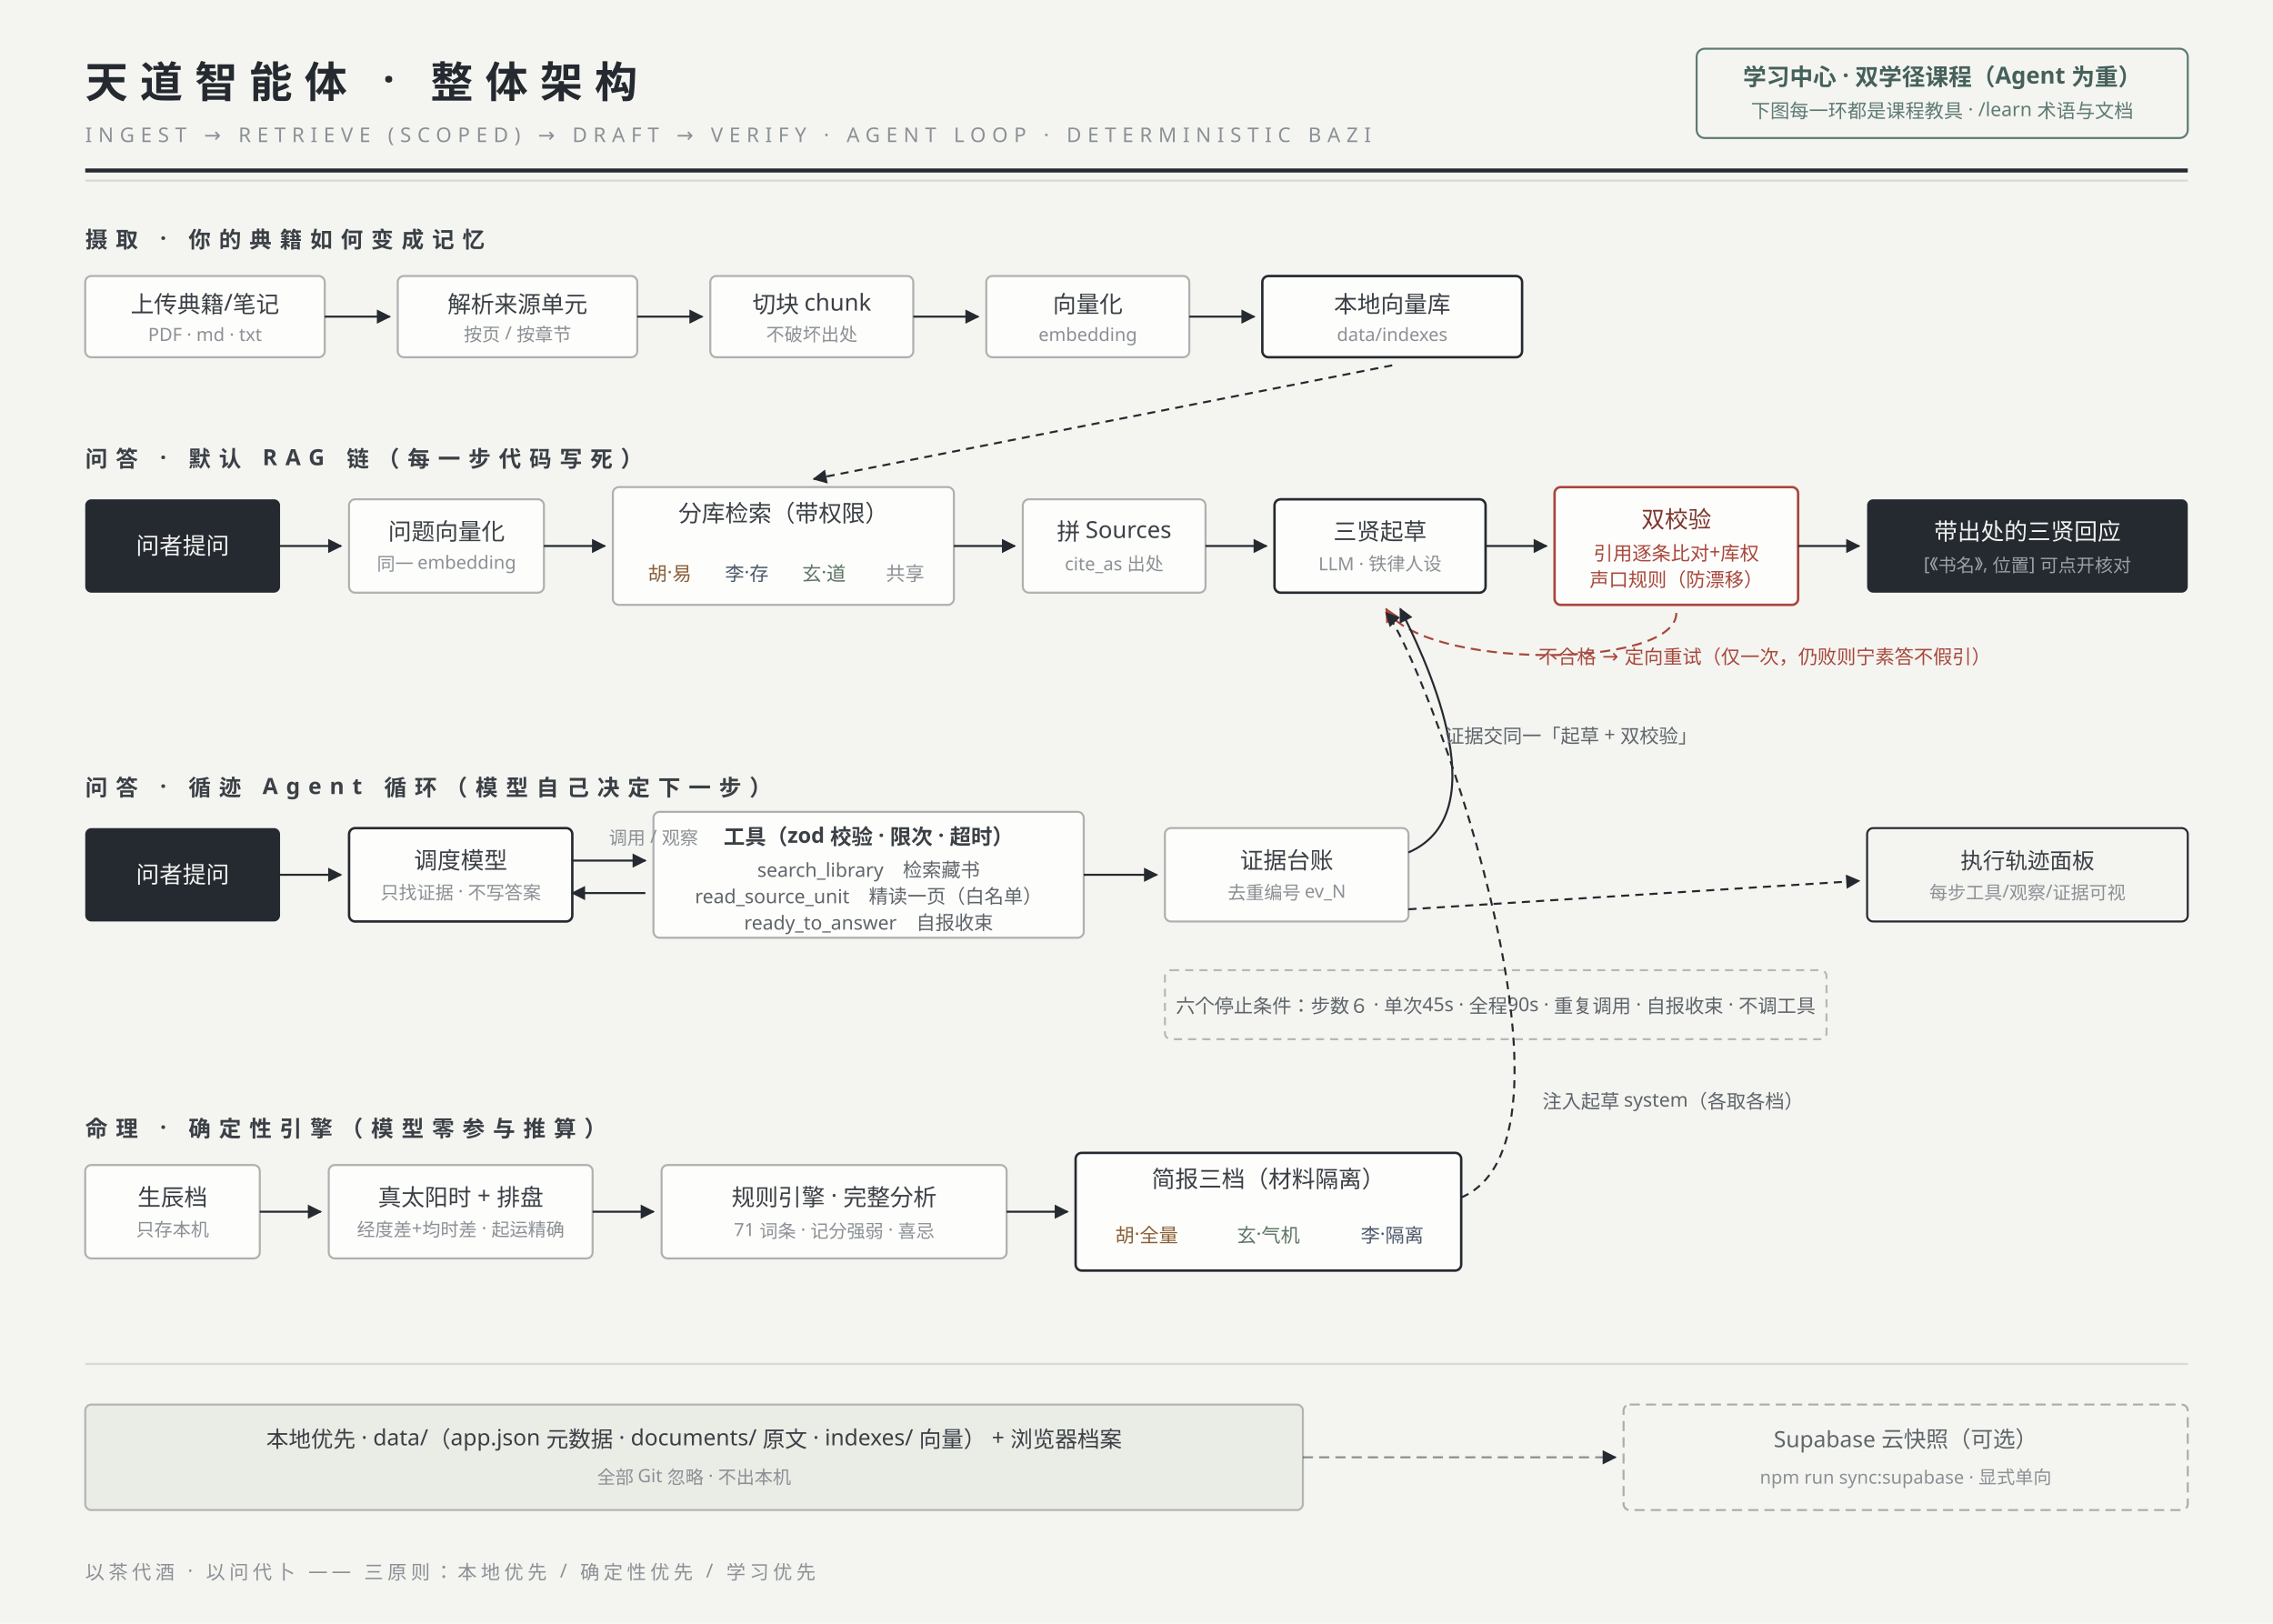
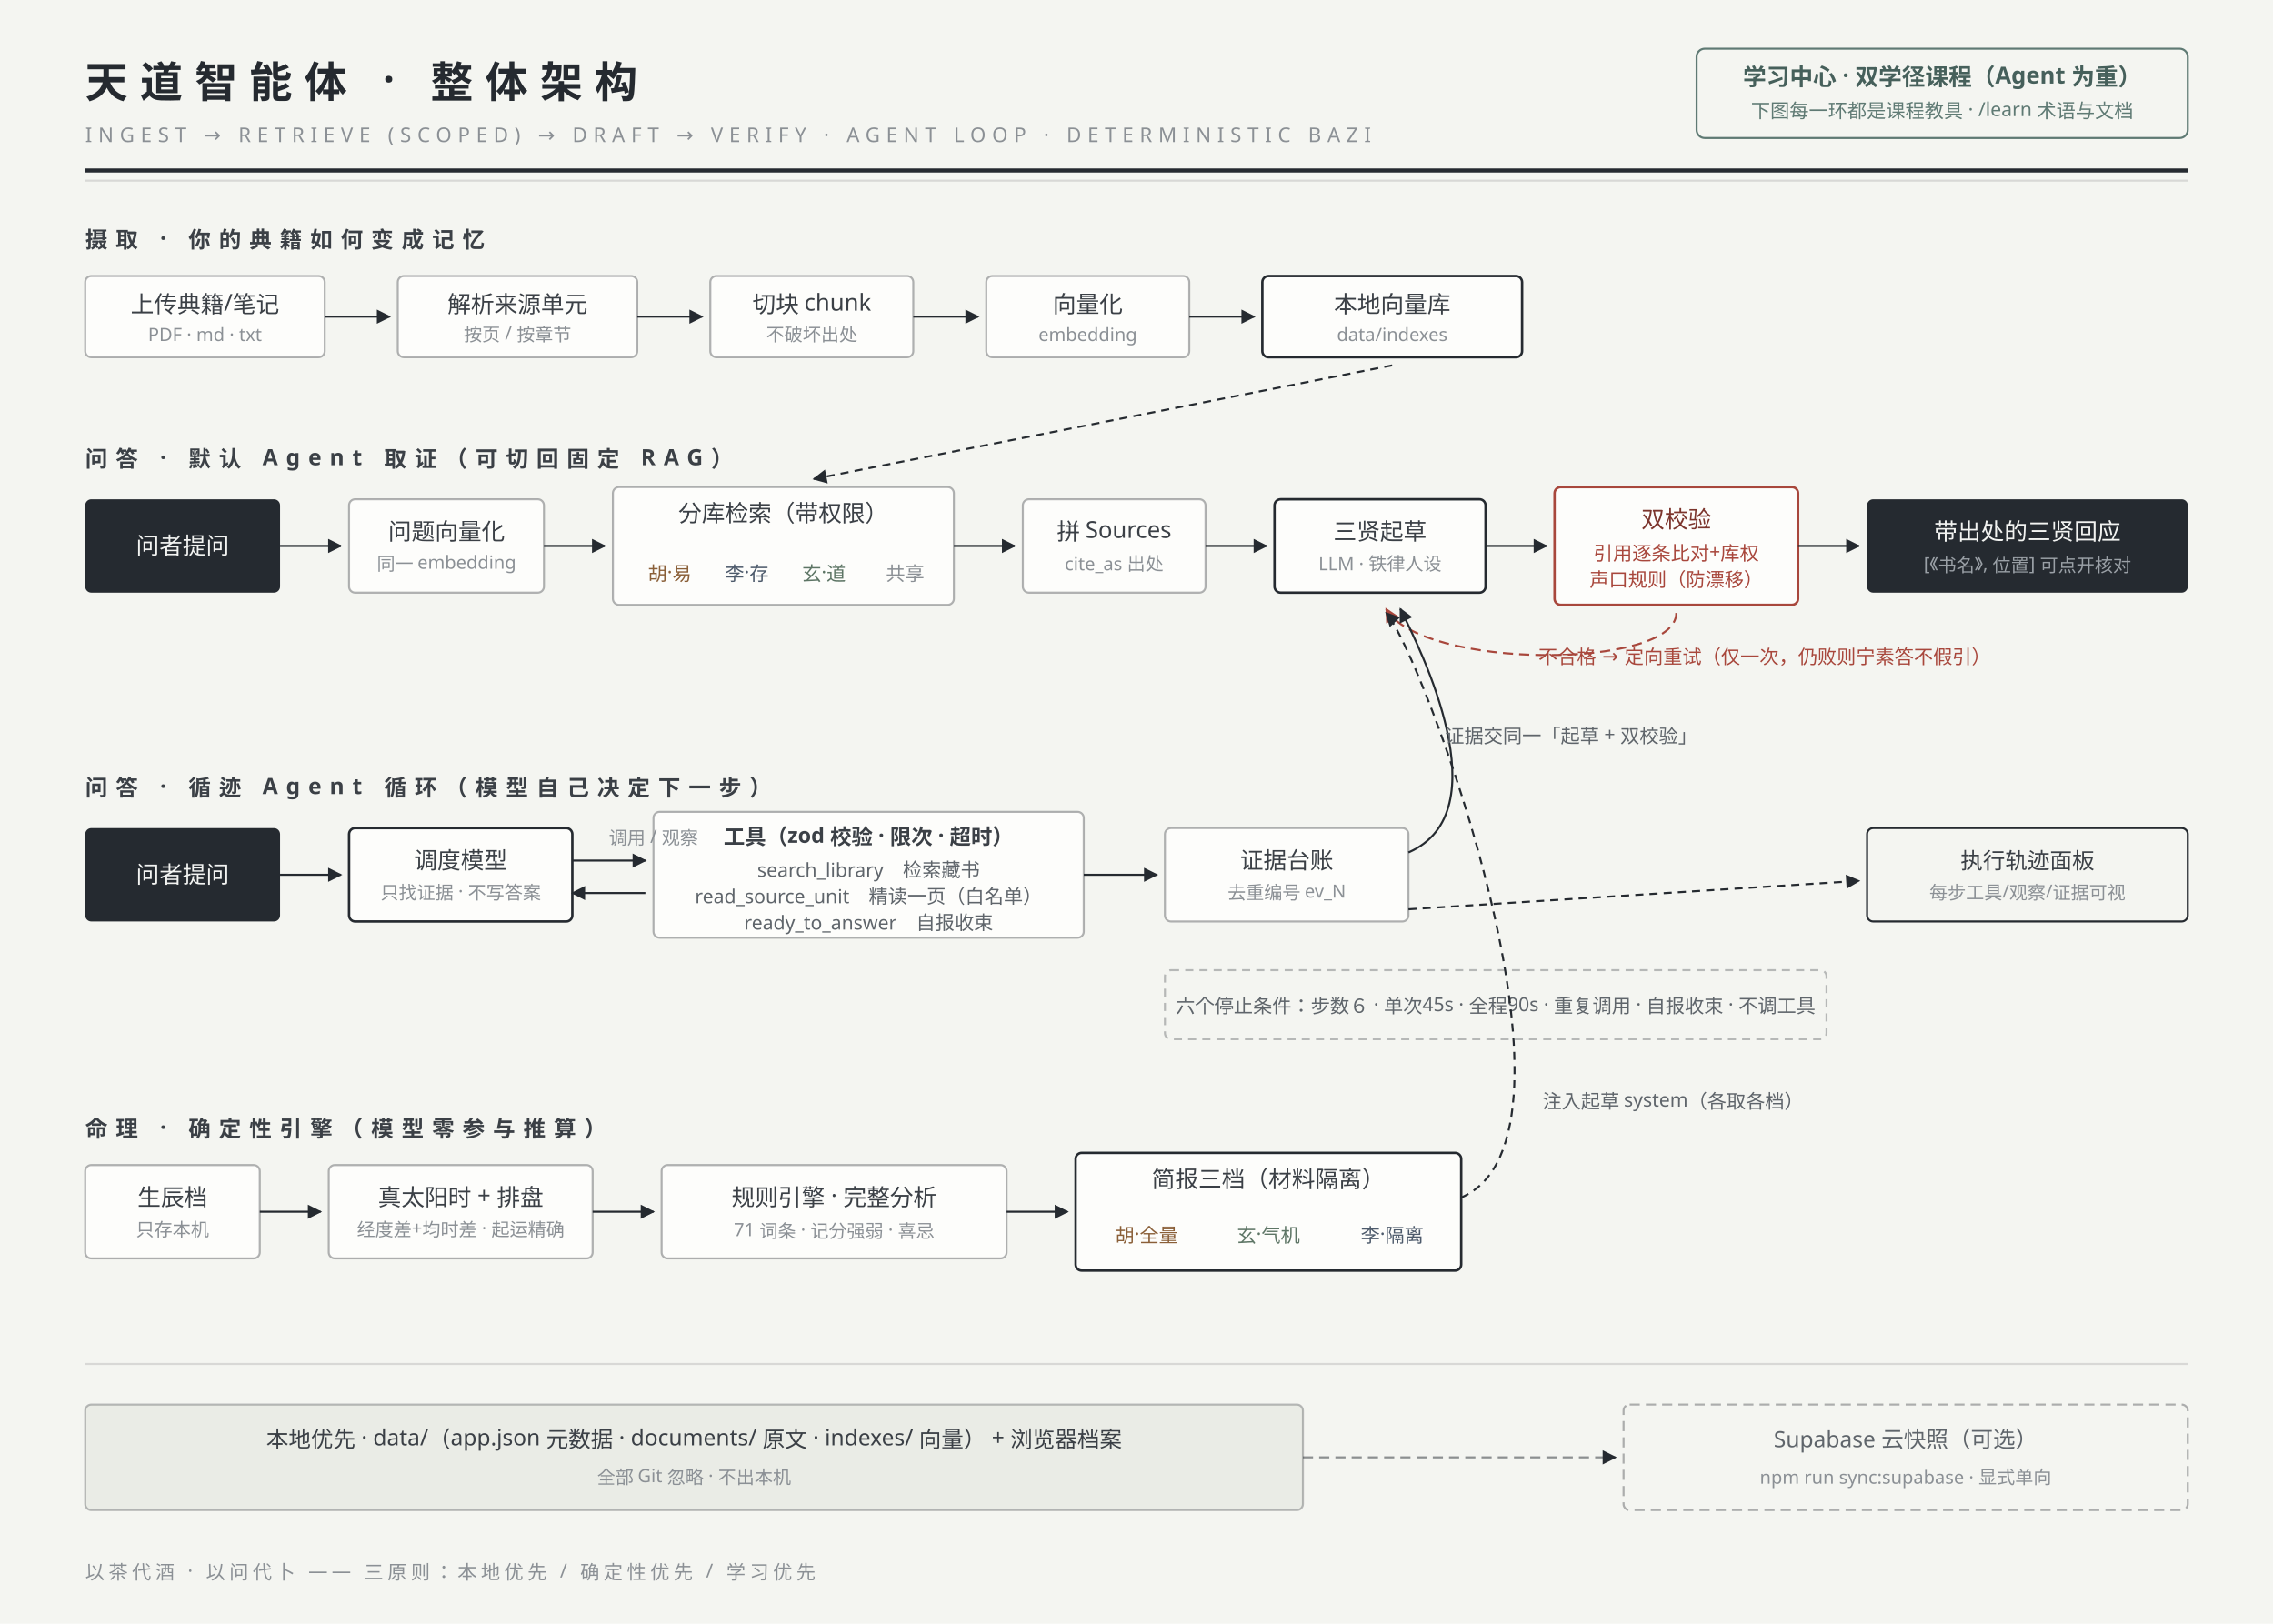
<svg xmlns="http://www.w3.org/2000/svg" viewBox="0 0 1120 800" font-family="'PingFang SC','Noto Sans SC','Hiragino Sans GB',sans-serif">
  <defs>
    <marker id="arr" viewBox="0 0 10 10" refX="9" refY="5" markerWidth="7" markerHeight="7" orient="auto-start-reverse">
      <path d="M0 0 L10 5 L0 10 z" fill="#252a30" />
    </marker>
    <marker id="arrRed" viewBox="0 0 10 10" refX="9" refY="5" markerWidth="7" markerHeight="7" orient="auto-start-reverse">
      <path d="M0 0 L10 5 L0 10 z" fill="#a8473c" />
    </marker>
  </defs>
  <rect width="1120" height="800" fill="#f4f5f1" />
  <text x="42" y="48" font-family="'Songti SC','Noto Serif SC',serif" font-size="21" font-weight="700" letter-spacing="6" fill="#252a30">天道智能体 · 整体架构</text>
  <text x="42" y="70" font-size="10" letter-spacing="3" fill="#8b9095">INGEST → RETRIEVE (SCOPED) → DRAFT → VERIFY · AGENT LOOP · DETERMINISTIC BAZI</text>
  <line x1="42" y1="84" x2="1078" y2="84" stroke="#252a30" stroke-width="2" />
  <line x1="42" y1="89" x2="1078" y2="89" stroke="#252a30" stroke-opacity="0.14" />
  <rect x="836" y="24" width="242" height="44" rx="4" fill="none" stroke="#5f7a74" stroke-width="1" />
  <text x="957" y="42" text-anchor="middle" font-size="11.5" font-weight="600" fill="#46605b">学习中心 · 双学径课程（Agent 为重）</text>
  <text x="957" y="58" text-anchor="middle" font-size="9.5" fill="#5f7a74">下图每一环都是课程教具 · /learn 术语与文档</text>
  <text x="42" y="122" font-size="11" font-weight="700" letter-spacing="4" fill="#3b4046">摄取 · 你的典籍如何变成记忆</text>
  <g font-size="11.5" fill="#3b4046" text-anchor="middle">
    <rect x="42" y="136" width="118" height="40" rx="3" fill="#fdfdfb" stroke="#252a30" stroke-opacity="0.35" />
    <text x="101" y="154">上传典籍/笔记</text>
    <text x="101" y="168" font-size="9" fill="#8b9095">PDF · md · txt</text>
    <rect x="196" y="136" width="118" height="40" rx="3" fill="#fdfdfb" stroke="#252a30" stroke-opacity="0.35" />
    <text x="255" y="154">解析来源单元</text>
    <text x="255" y="168" font-size="9" fill="#8b9095">按页 / 按章节</text>
    <rect x="350" y="136" width="100" height="40" rx="3" fill="#fdfdfb" stroke="#252a30" stroke-opacity="0.35" />
    <text x="400" y="154">切块 chunk</text>
    <text x="400" y="168" font-size="9" fill="#8b9095">不破坏出处</text>
    <rect x="486" y="136" width="100" height="40" rx="3" fill="#fdfdfb" stroke="#252a30" stroke-opacity="0.35" />
    <text x="536" y="154">向量化</text>
    <text x="536" y="168" font-size="9" fill="#8b9095">embedding</text>
    <rect x="622" y="136" width="128" height="40" rx="3" fill="#fdfdfb" stroke="#252a30" stroke-width="1.2" />
    <text x="686" y="154">本地向量库</text>
    <text x="686" y="168" font-size="9" fill="#8b9095">data/indexes</text>
  </g>
  <g stroke="#252a30" stroke-width="1" marker-end="url(#arr)">
    <line x1="160" y1="156" x2="192" y2="156" />
    <line x1="314" y1="156" x2="346" y2="156" />
    <line x1="450" y1="156" x2="482" y2="156" />
    <line x1="586" y1="156" x2="618" y2="156" />
  </g>
-   <text x="42" y="230" font-size="11" font-weight="700" letter-spacing="4" fill="#3b4046">问答 · 默认 RAG 链（每一步代码写死）</text>
+   <text x="42" y="230" font-size="11" font-weight="700" letter-spacing="4" fill="#3b4046">问答 · 默认 Agent 取证（可切回固定 RAG）</text>
  <g font-size="11.5" fill="#3b4046" text-anchor="middle">
    <rect x="42" y="246" width="96" height="46" rx="3" fill="#252a30" />
    <text x="90" y="273" fill="#f2f3f1">问者提问</text>
    <rect x="172" y="246" width="96" height="46" rx="3" fill="#fdfdfb" stroke="#252a30" stroke-opacity="0.35" />
    <text x="220" y="266">问题向量化</text>
    <text x="220" y="281" font-size="9" fill="#8b9095">同一 embedding</text>
    <rect x="302" y="240" width="168" height="58" rx="3" fill="#fdfdfb" stroke="#252a30" stroke-opacity="0.35" />
    <text x="386" y="257">分库检索（带权限）</text>
    <g font-size="9.5">
      <text x="330" y="286" fill="#8a5f38">胡·易</text>
      <text x="368" y="286" fill="#4d5a6b">李·存</text>
      <text x="406" y="286" fill="#5d7565">玄·道</text>
      <text x="446" y="286" fill="#8b9095">共享</text>
    </g>
    <rect x="504" y="246" width="90" height="46" rx="3" fill="#fdfdfb" stroke="#252a30" stroke-opacity="0.35" />
    <text x="549" y="266">拼 Sources</text>
    <text x="549" y="281" font-size="9" fill="#8b9095">cite_as 出处</text>
    <rect x="628" y="246" width="104" height="46" rx="3" fill="#fdfdfb" stroke="#252a30" stroke-width="1.2" />
    <text x="680" y="266">三贤起草</text>
    <text x="680" y="281" font-size="9" fill="#8b9095">LLM · 铁律人设</text>
    <rect x="766" y="240" width="120" height="58" rx="3" fill="#fdfdfb" stroke="#a8473c" stroke-width="1.2" />
    <text x="826" y="260" fill="#7c352d">双校验</text>
    <text x="826" y="276" font-size="9.5" fill="#a8473c">引用逐条比对+库权</text>
    <text x="826" y="289" font-size="9.5" fill="#a8473c">声口规则（防漂移）</text>
    <rect x="920" y="246" width="158" height="46" rx="3" fill="#252a30" />
    <text x="999" y="266" fill="#f2f3f1">带出处的三贤回应</text>
    <text x="999" y="281" font-size="9" fill="#9aa0a6">[《书名》, 位置] 可点开核对</text>
  </g>
  <g stroke="#252a30" stroke-width="1" marker-end="url(#arr)">
    <line x1="138" y1="269" x2="168" y2="269" />
    <line x1="268" y1="269" x2="298" y2="269" />
    <line x1="470" y1="269" x2="500" y2="269" />
    <line x1="594" y1="269" x2="624" y2="269" />
    <line x1="732" y1="269" x2="762" y2="269" />
    <line x1="886" y1="269" x2="916" y2="269" />
  </g>
  <line x1="686" y1="180" x2="401" y2="236" stroke="#252a30" stroke-width="1" stroke-dasharray="4 3" marker-end="url(#arr)" />
  <path d="M 826 302 C 826 330 700 330 683 300" fill="none" stroke="#a8473c" stroke-width="1" stroke-dasharray="5 3" marker-end="url(#arrRed)" />
  <text x="758" y="327" font-size="9.5" fill="#a8473c">不合格 → 定向重试（仅一次，仍败则宁素答不假引）</text>
  <text x="42" y="392" font-size="11" font-weight="700" letter-spacing="4" fill="#3b4046">问答 · 循迹 Agent 循环（模型自己决定下一步）</text>
  <g font-size="11.5" fill="#3b4046" text-anchor="middle">
    <rect x="42" y="408" width="96" height="46" rx="3" fill="#252a30" />
    <text x="90" y="435" fill="#f2f3f1">问者提问</text>
    <rect x="172" y="408" width="110" height="46" rx="3" fill="#fdfdfb" stroke="#252a30" stroke-width="1.2" />
    <text x="227" y="428">调度模型</text>
    <text x="227" y="443" font-size="9" fill="#8b9095">只找证据 · 不写答案</text>
    <rect x="322" y="400" width="212" height="62" rx="3" fill="#fdfdfb" stroke="#252a30" stroke-opacity="0.35" />
    <text x="428" y="416" font-size="10.5" font-weight="600">工具（zod 校验 · 限次 · 超时）</text>
    <text x="428" y="432" font-size="9.5" fill="#5f656b">search_library　检索藏书</text>
    <text x="428" y="445" font-size="9.5" fill="#5f656b">read_source_unit　精读一页（白名单）</text>
    <text x="428" y="458" font-size="9.5" fill="#5f656b">ready_to_answer　自报收束</text>
    <rect x="574" y="408" width="120" height="46" rx="3" fill="#fdfdfb" stroke="#252a30" stroke-opacity="0.35" />
    <text x="634" y="428">证据台账</text>
    <text x="634" y="443" font-size="9" fill="#8b9095">去重编号 ev_N</text>
    <rect x="574" y="478" width="326" height="34" rx="3" fill="none" stroke="#252a30" stroke-opacity="0.3" stroke-dasharray="4 3" />
    <text x="737" y="499" font-size="9.5" fill="#5f656b">六个停止条件：步数６ · 单次45s · 全程90s · 重复调用 · 自报收束 · 不调工具</text>
  </g>
  <g stroke="#252a30" stroke-width="1">
    <line x1="138" y1="431" x2="168" y2="431" marker-end="url(#arr)" />
    <line x1="282" y1="424" x2="318" y2="424" marker-end="url(#arr)" />
    <line x1="318" y1="440" x2="282" y2="440" marker-end="url(#arr)" />
    <line x1="534" y1="431" x2="570" y2="431" marker-end="url(#arr)" />
  </g>
  <text x="300" y="416" font-size="9" fill="#8b9095">调用 / 观察</text>
  <path d="M 694 420 C 740 400 700 320 690 300" fill="none" stroke="#252a30" stroke-width="1" marker-end="url(#arr)" />
  <text x="712" y="366" font-size="9.5" fill="#5f656b">证据交同一「起草 + 双校验」</text>
  <rect x="920" y="408" width="158" height="46" rx="3" fill="none" stroke="#252a30" stroke-width="1" />
  <text x="999" y="428" text-anchor="middle" font-size="11" fill="#3b4046">执行轨迹面板</text>
  <text x="999" y="443" text-anchor="middle" font-size="9" fill="#8b9095">每步工具/观察/证据可视</text>
  <line x1="694" y1="448" x2="916" y2="434" stroke="#252a30" stroke-width="1" stroke-dasharray="4 3" marker-end="url(#arr)" />
  <text x="42" y="560" font-size="11" font-weight="700" letter-spacing="4" fill="#3b4046">命理 · 确定性引擎（模型零参与推算）</text>
  <g font-size="11.5" fill="#3b4046" text-anchor="middle">
    <rect x="42" y="574" width="86" height="46" rx="3" fill="#fdfdfb" stroke="#252a30" stroke-opacity="0.35" />
    <text x="85" y="594">生辰档</text>
    <text x="85" y="609" font-size="9" fill="#8b9095">只存本机</text>
    <rect x="162" y="574" width="130" height="46" rx="3" fill="#fdfdfb" stroke="#252a30" stroke-opacity="0.35" />
    <text x="227" y="594">真太阳时 + 排盘</text>
    <text x="227" y="609" font-size="9" fill="#8b9095">经度差+均时差 · 起运精确</text>
    <rect x="326" y="574" width="170" height="46" rx="3" fill="#fdfdfb" stroke="#252a30" stroke-opacity="0.35" />
    <text x="411" y="594">规则引擎 · 完整分析</text>
    <text x="411" y="609" font-size="9" fill="#8b9095">71 词条 · 记分强弱 · 喜忌</text>
    <rect x="530" y="568" width="190" height="58" rx="3" fill="#fdfdfb" stroke="#252a30" stroke-width="1.2" />
    <text x="625" y="585">简报三档（材料隔离）</text>
    <g font-size="9.5">
      <text x="565" y="612" fill="#8a5f38">胡·全量</text>
      <text x="625" y="612" fill="#5d7565">玄·气机</text>
      <text x="686" y="612" fill="#4d5a6b">李·隔离</text>
    </g>
  </g>
  <g stroke="#252a30" stroke-width="1" marker-end="url(#arr)">
    <line x1="128" y1="597" x2="158" y2="597" />
    <line x1="292" y1="597" x2="322" y2="597" />
    <line x1="496" y1="597" x2="526" y2="597" />
  </g>
  <path d="M 720 590 C 790 560 700 320 683 302" fill="none" stroke="#252a30" stroke-width="1" stroke-dasharray="4 3" marker-end="url(#arr)" />
  <text x="760" y="546" font-size="9.5" fill="#5f656b">注入起草 system（各取各档）</text>
  <line x1="42" y1="672" x2="1078" y2="672" stroke="#252a30" stroke-opacity="0.14" />
  <g font-size="11" text-anchor="middle">
    <rect x="42" y="692" width="600" height="52" rx="3" fill="#eaece6" stroke="#252a30" stroke-opacity="0.3" />
    <text x="342" y="713" fill="#3b4046">本地优先 · data/（app.json 元数据 · documents/ 原文 · indexes/ 向量） + 浏览器档案</text>
    <text x="342" y="731" font-size="9" fill="#8b9095">全部 Git 忽略 · 不出本机</text>
    <rect x="800" y="692" width="278" height="52" rx="3" fill="none" stroke="#252a30" stroke-opacity="0.35" stroke-dasharray="5 3" />
    <text x="939" y="713" fill="#5f656b">Supabase 云快照（可选）</text>
    <text x="939" y="731" font-size="9" fill="#8b9095">npm run sync:supabase · 显式单向</text>
  </g>
  <line x1="642" y1="718" x2="796" y2="718" stroke="#252a30" stroke-opacity="0.5" stroke-width="1" stroke-dasharray="5 3" marker-end="url(#arr)" />
  <text x="42" y="778" font-size="9.5" letter-spacing="2" fill="#8b9095">以茶代酒 · 以问代卜 —— 三原则：本地优先 / 确定性优先 / 学习优先</text>
</svg>
